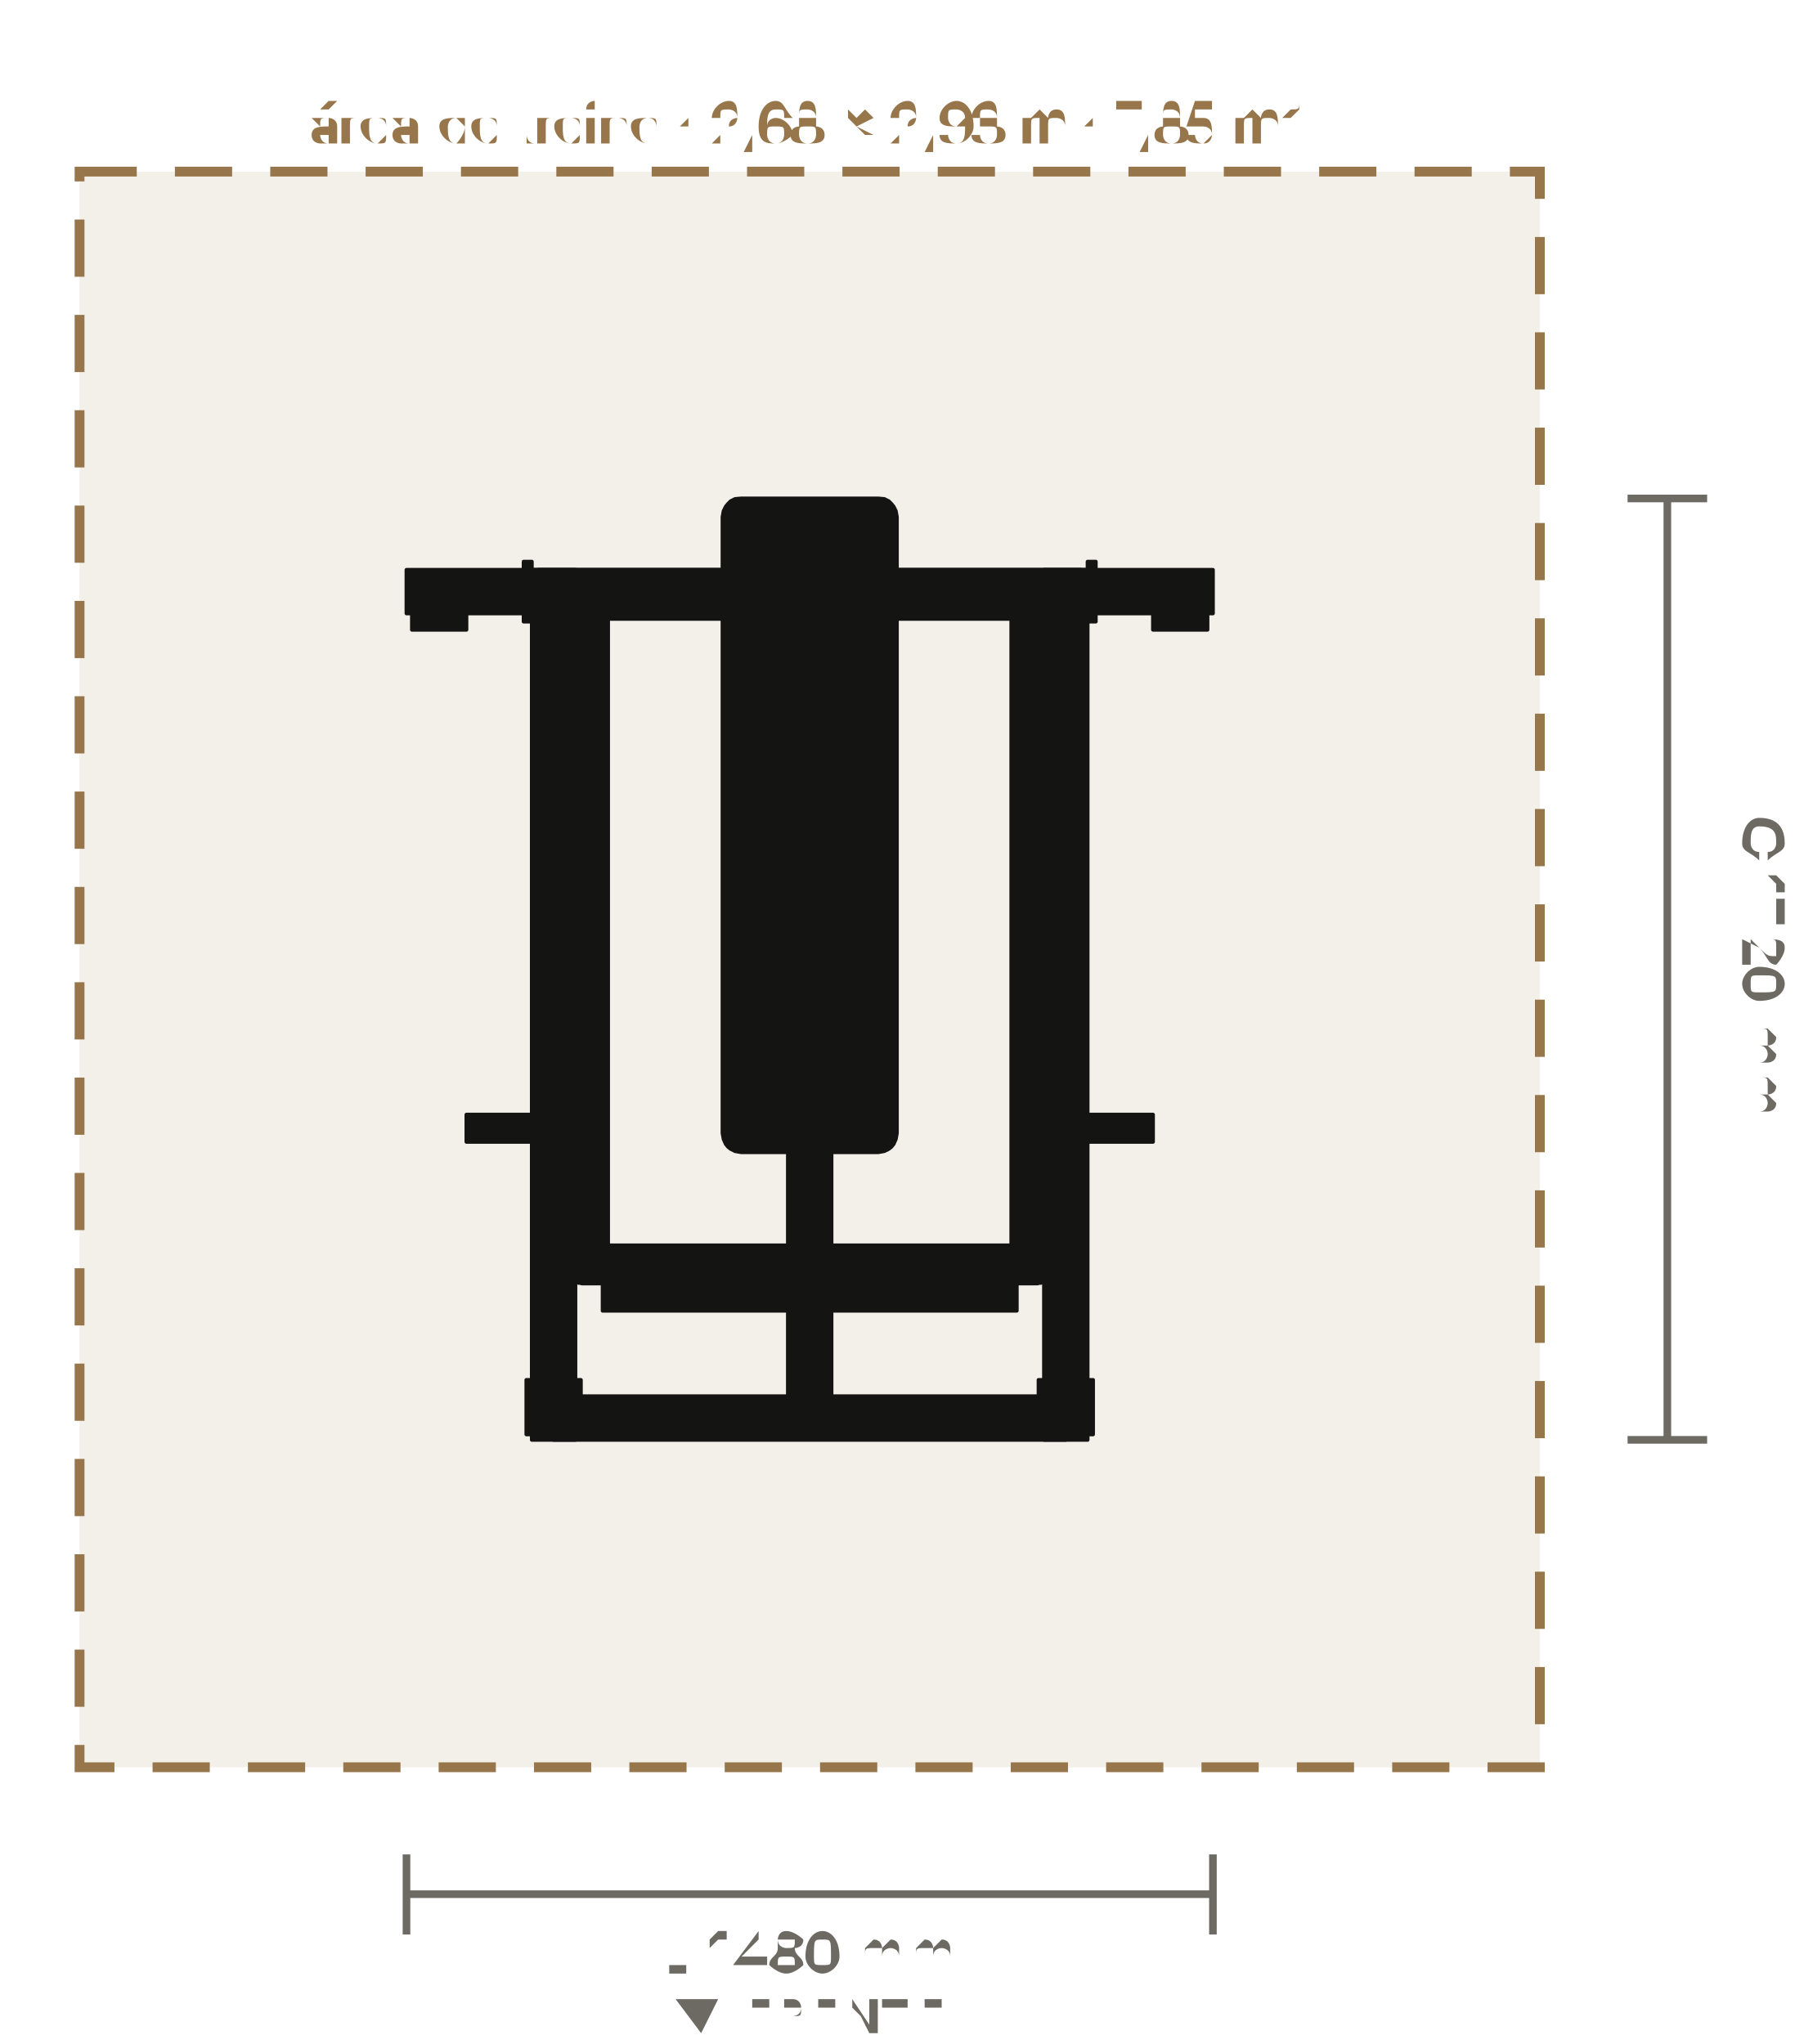
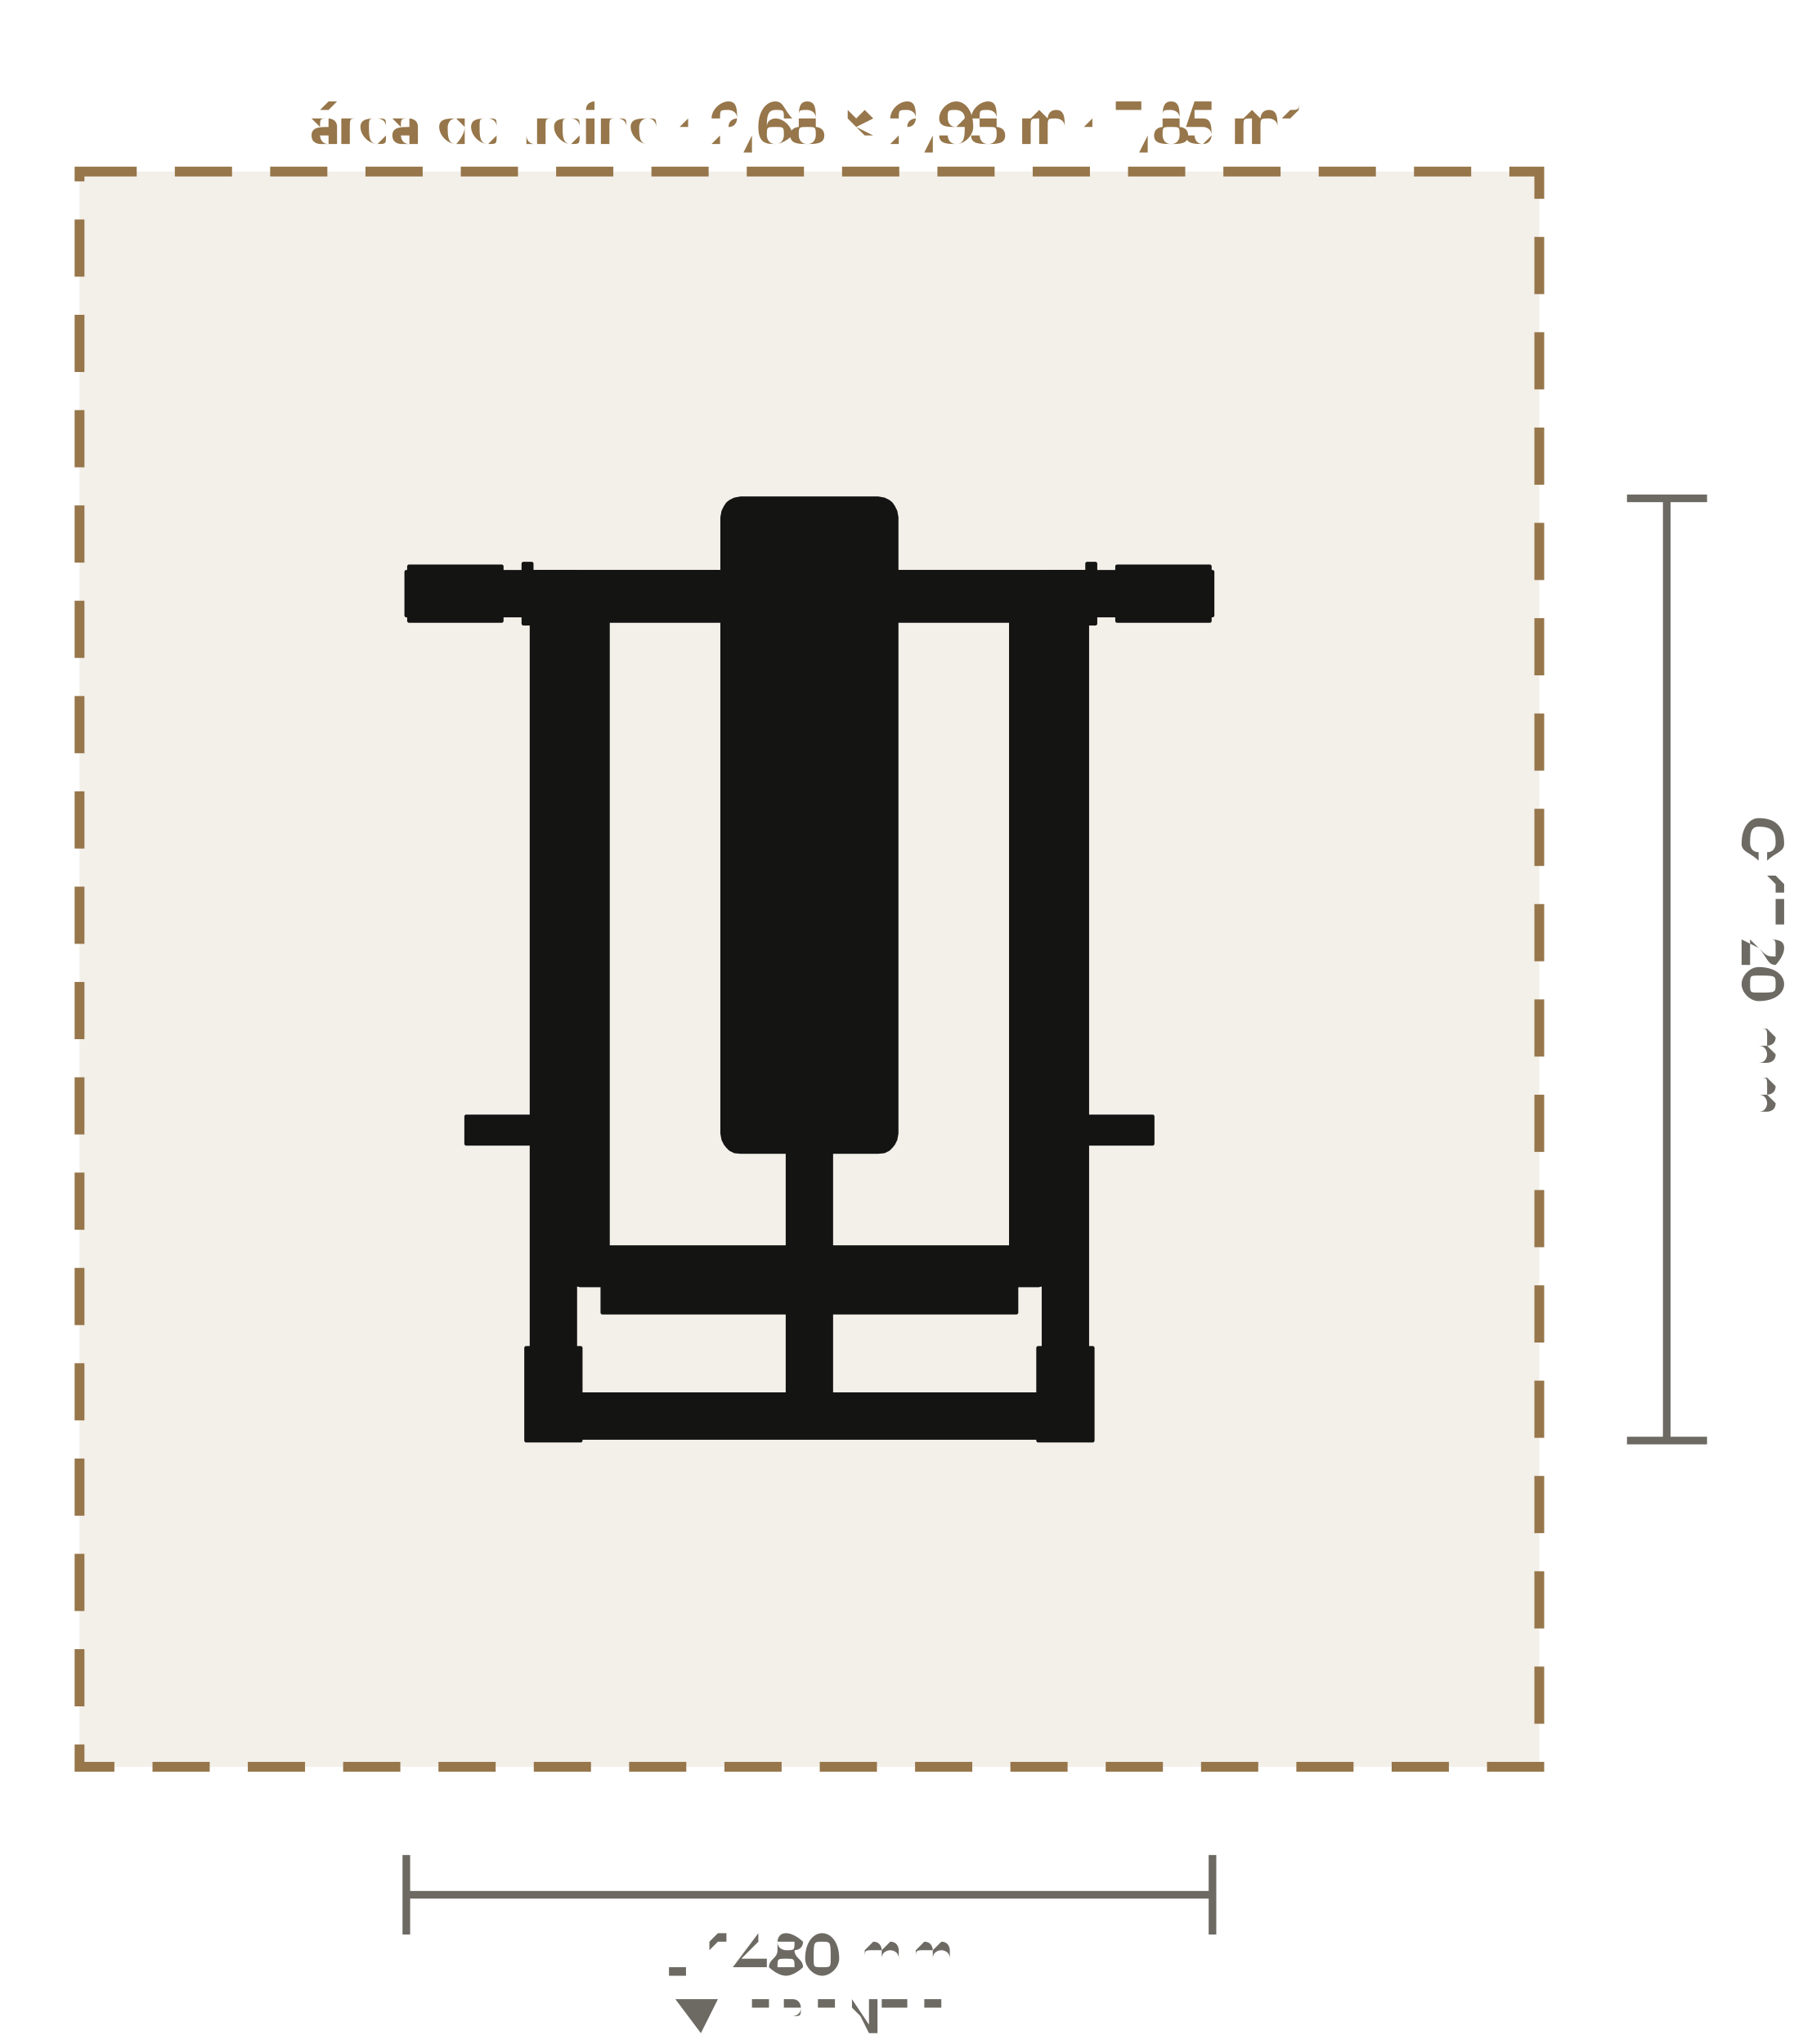
- <svg xmlns="http://www.w3.org/2000/svg" viewBox="-1.486 -1.779 3.293 3.752" role="img" aria-label="Planta do Elevação Pélvica (LD-A027): 1480 × 1729 mm, com 60 cm de área de treino em volta" data-equipment="LD-A027" data-unit="m">
-   <rect class="eq-zone" x="-1.34" y="-1.464" width="2.68" height="2.929" style="fill:#96764a;fill-opacity:.12;stroke:#96764a;stroke-width:0.018;stroke-dasharray:0.105 0.07" />
+ <svg xmlns="http://www.w3.org/2000/svg" viewBox="-1.486 -1.78 3.293 3.753" role="img" aria-label="Planta do Elevação Pélvica (LD-A027): 1480 × 1729 mm, com 60 cm de área de treino em volta" data-equipment="LD-A027" data-unit="m">
+   <rect class="eq-zone" x="-1.34" y="-1.465" width="2.68" height="2.929" style="fill:#96764a;fill-opacity:.12;stroke:#96764a;stroke-width:0.018;stroke-dasharray:0.105 0.07" />
  <text class="eq-zone-label" x="0" y="-1.517" style="font-family:Barlow,Inter,Arial,sans-serif;font-size:0.1px;fill:#96764a;text-anchor:middle">área de treino · 2,68 × 2,93 m · 7,85 m²</text>
  <g class="eq-parts">
-     <polygon class="eq-part" points="-0.51,-0.733 -0.43,-0.733 -0.43,0.864 -0.51,0.864" style="fill:#141413;stroke:#141413;stroke-width:0.007;stroke-linejoin:round" />
-     <polygon class="eq-part" points="-0.73,-0.723 -0.63,-0.723 -0.63,-0.623 -0.73,-0.623" style="fill:#141413;stroke:#141413;stroke-width:0.007;stroke-linejoin:round" />
-     <polygon class="eq-part" points="-0.52,0.754 -0.42,0.754 -0.42,0.854 -0.52,0.854" style="fill:#141413;stroke:#141413;stroke-width:0.007;stroke-linejoin:round" />
-     <polygon class="eq-part" points="0.43,-0.733 0.51,-0.733 0.51,0.864 0.43,0.864" style="fill:#141413;stroke:#141413;stroke-width:0.007;stroke-linejoin:round" />
-     <polygon class="eq-part" points="0.63,-0.723 0.73,-0.723 0.73,-0.623 0.63,-0.623" style="fill:#141413;stroke:#141413;stroke-width:0.007;stroke-linejoin:round" />
-     <polygon class="eq-part" points="0.42,0.754 0.52,0.754 0.52,0.854 0.42,0.854" style="fill:#141413;stroke:#141413;stroke-width:0.007;stroke-linejoin:round" />
-     <polygon class="eq-part" points="-0.74,-0.733 0.74,-0.733 0.74,-0.653 -0.74,-0.653" style="fill:#141413;stroke:#141413;stroke-width:0.007;stroke-linejoin:round" />
-     <polygon class="eq-part" points="-0.47,0.784 0.47,0.784 0.47,0.864 -0.47,0.864" style="fill:#141413;stroke:#141413;stroke-width:0.007;stroke-linejoin:round" />
-     <polygon class="eq-part" points="-0.04,-0.693 0.04,-0.693 0.04,0.824 -0.04,0.824" style="fill:#141413;stroke:#141413;stroke-width:0.007;stroke-linejoin:round" />
-     <polygon class="eq-part" points="-0.16,-0.83 -0.158,-0.841 -0.154,-0.849 -0.15,-0.854 -0.145,-0.859 -0.137,-0.863 -0.126,-0.864 0.126,-0.864 0.137,-0.863 0.145,-0.859 0.15,-0.854 0.154,-0.849 0.158,-0.841 0.16,-0.83 0.16,0.301 0.158,0.312 0.154,0.321 0.15,0.326 0.145,0.33 0.137,0.334 0.126,0.336 -0.126,0.336 -0.137,0.334 -0.145,0.33 -0.15,0.326 -0.154,0.321 -0.158,0.312 -0.16,0.301" style="fill:#141413;stroke:#141413;stroke-width:0.007;stroke-linejoin:round" />
-     <polygon class="eq-part" points="-0.03,-0.814 0.03,-0.814 0.03,0.286 -0.03,0.286" style="fill:#141413;stroke:#141413;stroke-width:0.007;stroke-linejoin:round" />
-     <polygon class="eq-part" points="-0.035,0.113 -0.035,0.11 -0.033,0.107 -0.032,0.104 -0.029,0.102 -0.026,0.101 -0.023,0.101 0.023,0.101 0.026,0.101 0.029,0.102 0.032,0.104 0.033,0.107 0.035,0.11 0.035,0.113 0.035,0.159 0.035,0.162 0.033,0.165 0.032,0.167 0.029,0.169 0.026,0.17 0.023,0.171 -0.023,0.171 -0.026,0.17 -0.029,0.169 -0.032,0.167 -0.033,0.165 -0.035,0.162 -0.035,0.159" style="fill:#141413;stroke:#141413;stroke-width:0.007;stroke-linejoin:round" />
-     <polygon class="eq-part" points="-0.035,-0.687 -0.035,-0.69 -0.033,-0.693 -0.032,-0.696 -0.029,-0.698 -0.026,-0.699 -0.023,-0.699 0.023,-0.699 0.026,-0.699 0.029,-0.698 0.032,-0.696 0.033,-0.693 0.035,-0.69 0.035,-0.687 0.035,-0.641 0.035,-0.638 0.033,-0.635 0.032,-0.633 0.029,-0.631 0.026,-0.63 0.023,-0.629 -0.023,-0.629 -0.026,-0.63 -0.029,-0.631 -0.032,-0.633 -0.033,-0.635 -0.035,-0.638 -0.035,-0.641" style="fill:#141413;stroke:#141413;stroke-width:0.007;stroke-linejoin:round" />
-     <polygon class="eq-part" points="-0.04,-0.723 0.04,-0.723 0.04,-0.643 -0.04,-0.643" style="fill:#141413;stroke:#141413;stroke-width:0.007;stroke-linejoin:round" />
-     <polygon class="eq-part" points="0.37,-0.689 0.37,-0.69 0.372,-0.691 0.373,-0.692 0.376,-0.692 0.379,-0.693 0.382,-0.693 0.418,-0.693 0.421,-0.693 0.424,-0.692 0.426,-0.692 0.428,-0.691 0.43,-0.69 0.43,-0.689 0.43,0.573 0.43,0.574 0.428,0.575 0.426,0.575 0.424,0.576 0.421,0.576 0.418,0.577 0.382,0.577 0.379,0.576 0.376,0.576 0.373,0.575 0.372,0.575 0.37,0.574 0.37,0.573" style="fill:#141413;stroke:#141413;stroke-width:0.007;stroke-linejoin:round" />
-     <polygon class="eq-part" points="0.43,0.237 0.445,0.237 0.445,0.347 0.43,0.347" style="fill:#141413;stroke:#141413;stroke-width:0.007;stroke-linejoin:round" />
-     <polygon class="eq-part" points="0.445,0.267 0.63,0.267 0.63,0.317 0.445,0.317" style="fill:#141413;stroke:#141413;stroke-width:0.007;stroke-linejoin:round" />
-     <polygon class="eq-part" points="-0.43,-0.689 -0.43,-0.69 -0.428,-0.691 -0.426,-0.692 -0.424,-0.692 -0.421,-0.693 -0.418,-0.693 -0.382,-0.693 -0.379,-0.693 -0.376,-0.692 -0.373,-0.692 -0.372,-0.691 -0.37,-0.69 -0.37,-0.689 -0.37,0.573 -0.37,0.574 -0.372,0.575 -0.373,0.575 -0.376,0.576 -0.379,0.576 -0.382,0.577 -0.418,0.577 -0.421,0.576 -0.424,0.576 -0.426,0.575 -0.428,0.575 -0.43,0.574 -0.43,0.573" style="fill:#141413;stroke:#141413;stroke-width:0.007;stroke-linejoin:round" />
-     <polygon class="eq-part" points="-0.445,0.237 -0.43,0.237 -0.43,0.347 -0.445,0.347" style="fill:#141413;stroke:#141413;stroke-width:0.007;stroke-linejoin:round" />
-     <polygon class="eq-part" points="-0.63,0.267 -0.445,0.267 -0.445,0.317 -0.63,0.317" style="fill:#141413;stroke:#141413;stroke-width:0.007;stroke-linejoin:round" />
-     <polygon class="eq-part" points="-0.4,-0.706 0.4,-0.706 0.4,-0.66 -0.4,-0.66" style="fill:#141413;stroke:#141413;stroke-width:0.007;stroke-linejoin:round" />
-     <polygon class="eq-part" points="-0.38,0.507 0.38,0.507 0.38,0.627 -0.38,0.627" style="fill:#141413;stroke:#141413;stroke-width:0.007;stroke-linejoin:round" />
-     <polygon class="eq-part" points="0.435,-0.711 0.435,-0.714 0.437,-0.717 0.439,-0.72 0.441,-0.721 0.444,-0.723 0.447,-0.723 0.503,-0.723 0.506,-0.723 0.509,-0.721 0.511,-0.72 0.513,-0.717 0.515,-0.714 0.515,-0.711 0.515,-0.655 0.515,-0.652 0.513,-0.649 0.511,-0.647 0.509,-0.645 0.506,-0.643 0.503,-0.643 0.447,-0.643 0.444,-0.643 0.441,-0.645 0.439,-0.647 0.437,-0.649 0.435,-0.652 0.435,-0.655" style="fill:#141413;stroke:#141413;stroke-width:0.007;stroke-linejoin:round" />
-     <polygon class="eq-part" points="-0.515,-0.711 -0.515,-0.714 -0.513,-0.717 -0.511,-0.72 -0.509,-0.721 -0.506,-0.723 -0.503,-0.723 -0.447,-0.723 -0.444,-0.723 -0.441,-0.721 -0.439,-0.72 -0.437,-0.717 -0.435,-0.714 -0.435,-0.711 -0.435,-0.655 -0.435,-0.652 -0.437,-0.649 -0.439,-0.647 -0.441,-0.645 -0.444,-0.643 -0.447,-0.643 -0.503,-0.643 -0.506,-0.643 -0.509,-0.645 -0.511,-0.647 -0.513,-0.649 -0.515,-0.652 -0.515,-0.655" style="fill:#141413;stroke:#141413;stroke-width:0.007;stroke-linejoin:round" />
-     <polygon class="eq-part" points="-0.475,-0.723 0.475,-0.723 0.475,-0.643 -0.475,-0.643" style="fill:#141413;stroke:#141413;stroke-width:0.007;stroke-linejoin:round" />
-     <polygon class="eq-part" points="-0.51,-0.721 -0.508,-0.727 -0.504,-0.731 -0.498,-0.733 0.498,-0.733 0.504,-0.731 0.508,-0.727 0.51,-0.721 0.51,-0.665 0.508,-0.659 0.504,-0.655 0.498,-0.653 -0.498,-0.653 -0.504,-0.655 -0.508,-0.659 -0.51,-0.665" style="fill:#141413;stroke:#141413;stroke-width:0.007;stroke-linejoin:round" />
-     <polygon class="eq-part" points="0.445,-0.704 0.445,-0.706 0.447,-0.709 0.449,-0.711 0.451,-0.712 0.454,-0.713 0.457,-0.714 0.483,-0.714 0.486,-0.713 0.489,-0.712 0.491,-0.711 0.493,-0.709 0.495,-0.706 0.495,-0.704 0.495,-0.282 0.495,-0.28 0.493,-0.278 0.491,-0.275 0.489,-0.274 0.486,-0.273 0.483,-0.273 0.457,-0.273 0.454,-0.273 0.451,-0.274 0.449,-0.275 0.447,-0.278 0.445,-0.28 0.445,-0.282" style="fill:#141413;stroke:#141413;stroke-width:0.007;stroke-linejoin:round" />
-     <polygon class="eq-part" points="0.51,-0.748 0.525,-0.748 0.525,-0.638 0.51,-0.638" style="fill:#141413;stroke:#141413;stroke-width:0.007;stroke-linejoin:round" />
-     <polygon class="eq-part" points="0.525,-0.718 0.69,-0.718 0.69,-0.668 0.525,-0.668" style="fill:#141413;stroke:#141413;stroke-width:0.007;stroke-linejoin:round" />
-     <polygon class="eq-part" points="-0.495,-0.704 -0.495,-0.706 -0.493,-0.709 -0.491,-0.711 -0.489,-0.712 -0.486,-0.713 -0.483,-0.714 -0.457,-0.714 -0.454,-0.713 -0.451,-0.712 -0.449,-0.711 -0.447,-0.709 -0.445,-0.706 -0.445,-0.704 -0.445,-0.282 -0.445,-0.28 -0.447,-0.278 -0.449,-0.275 -0.451,-0.274 -0.454,-0.273 -0.457,-0.273 -0.483,-0.273 -0.486,-0.273 -0.489,-0.274 -0.491,-0.275 -0.493,-0.278 -0.495,-0.28 -0.495,-0.282" style="fill:#141413;stroke:#141413;stroke-width:0.007;stroke-linejoin:round" />
-     <polygon class="eq-part" points="-0.525,-0.748 -0.51,-0.748 -0.51,-0.638 -0.525,-0.638" style="fill:#141413;stroke:#141413;stroke-width:0.007;stroke-linejoin:round" />
-     <polygon class="eq-part" points="-0.69,-0.718 -0.525,-0.718 -0.525,-0.668 -0.69,-0.668" style="fill:#141413;stroke:#141413;stroke-width:0.007;stroke-linejoin:round" />
+     <polygon class="eq-part" points="-0.51,-0.73 -0.43,-0.73 -0.43,0.86 -0.51,0.86" style="fill:#141413;stroke:#141413;stroke-width:0.007;stroke-linejoin:round" />
+     <polygon class="eq-part" points="-0.735,-0.74 -0.565,-0.74 -0.565,-0.64 -0.735,-0.64" style="fill:#141413;stroke:#141413;stroke-width:0.007;stroke-linejoin:round" />
+     <polygon class="eq-part" points="-0.52,0.695 -0.42,0.695 -0.42,0.865 -0.52,0.865" style="fill:#141413;stroke:#141413;stroke-width:0.007;stroke-linejoin:round" />
+     <polygon class="eq-part" points="0.43,-0.73 0.51,-0.73 0.51,0.86 0.43,0.86" style="fill:#141413;stroke:#141413;stroke-width:0.007;stroke-linejoin:round" />
+     <polygon class="eq-part" points="0.565,-0.74 0.735,-0.74 0.735,-0.64 0.565,-0.64" style="fill:#141413;stroke:#141413;stroke-width:0.007;stroke-linejoin:round" />
+     <polygon class="eq-part" points="0.42,0.695 0.52,0.695 0.52,0.865 0.42,0.865" style="fill:#141413;stroke:#141413;stroke-width:0.007;stroke-linejoin:round" />
+     <polygon class="eq-part" points="-0.74,-0.73 0.74,-0.73 0.74,-0.65 -0.74,-0.65" style="fill:#141413;stroke:#141413;stroke-width:0.007;stroke-linejoin:round" />
+     <polygon class="eq-part" points="-0.47,0.78 0.47,0.78 0.47,0.86 -0.47,0.86" style="fill:#141413;stroke:#141413;stroke-width:0.007;stroke-linejoin:round" />
+     <polygon class="eq-part" points="-0.04,-0.69 0.04,-0.69 0.04,0.82 -0.04,0.82" style="fill:#141413;stroke:#141413;stroke-width:0.007;stroke-linejoin:round" />
+     <polygon class="eq-part" points="-0.16,-0.83 -0.158,-0.841 -0.154,-0.849 -0.15,-0.855 -0.145,-0.859 -0.137,-0.863 -0.126,-0.865 0.126,-0.865 0.137,-0.863 0.145,-0.859 0.15,-0.855 0.154,-0.849 0.158,-0.841 0.16,-0.83 0.16,0.301 0.158,0.312 0.154,0.32 0.15,0.325 0.145,0.33 0.137,0.334 0.126,0.335 -0.126,0.335 -0.137,0.334 -0.145,0.33 -0.15,0.325 -0.154,0.32 -0.158,0.312 -0.16,0.301" style="fill:#141413;stroke:#141413;stroke-width:0.007;stroke-linejoin:round" />
+     <polygon class="eq-part" points="-0.03,-0.815 0.03,-0.815 0.03,0.285 -0.03,0.285" style="fill:#141413;stroke:#141413;stroke-width:0.007;stroke-linejoin:round" />
+     <polygon class="eq-part" points="-0.035,0.112 -0.035,0.109 -0.033,0.106 -0.032,0.104 -0.029,0.102 -0.026,0.101 -0.023,0.1 0.023,0.1 0.026,0.101 0.029,0.102 0.032,0.104 0.033,0.106 0.035,0.109 0.035,0.112 0.035,0.158 0.035,0.162 0.033,0.164 0.032,0.167 0.029,0.169 0.026,0.17 0.023,0.17 -0.023,0.17 -0.026,0.17 -0.029,0.169 -0.032,0.167 -0.033,0.164 -0.035,0.162 -0.035,0.158" style="fill:#141413;stroke:#141413;stroke-width:0.007;stroke-linejoin:round" />
+     <polygon class="eq-part" points="-0.035,-0.688 -0.035,-0.691 -0.033,-0.694 -0.032,-0.696 -0.029,-0.698 -0.026,-0.699 -0.023,-0.7 0.023,-0.7 0.026,-0.699 0.029,-0.698 0.032,-0.696 0.033,-0.694 0.035,-0.691 0.035,-0.688 0.035,-0.642 0.035,-0.638 0.033,-0.636 0.032,-0.633 0.029,-0.631 0.026,-0.63 0.023,-0.63 -0.023,-0.63 -0.026,-0.63 -0.029,-0.631 -0.032,-0.633 -0.033,-0.636 -0.035,-0.638 -0.035,-0.642" style="fill:#141413;stroke:#141413;stroke-width:0.007;stroke-linejoin:round" />
+     <polygon class="eq-part" points="-0.04,-0.72 0.04,-0.72 0.04,-0.64 -0.04,-0.64" style="fill:#141413;stroke:#141413;stroke-width:0.007;stroke-linejoin:round" />
+     <polygon class="eq-part" points="0.37,-0.686 0.37,-0.687 0.372,-0.688 0.373,-0.688 0.376,-0.689 0.379,-0.689 0.382,-0.689 0.418,-0.689 0.421,-0.689 0.424,-0.689 0.426,-0.688 0.428,-0.688 0.43,-0.687 0.43,-0.686 0.43,0.576 0.43,0.577 0.428,0.578 0.426,0.579 0.424,0.579 0.421,0.58 0.418,0.58 0.382,0.58 0.379,0.58 0.376,0.579 0.373,0.579 0.372,0.578 0.37,0.577 0.37,0.576" style="fill:#141413;stroke:#141413;stroke-width:0.007;stroke-linejoin:round" />
+     <polygon class="eq-part" points="0.43,0.24 0.445,0.24 0.445,0.35 0.43,0.35" style="fill:#141413;stroke:#141413;stroke-width:0.007;stroke-linejoin:round" />
+     <polygon class="eq-part" points="0.445,0.27 0.63,0.27 0.63,0.32 0.445,0.32" style="fill:#141413;stroke:#141413;stroke-width:0.007;stroke-linejoin:round" />
+     <polygon class="eq-part" points="-0.43,-0.686 -0.43,-0.687 -0.428,-0.688 -0.426,-0.688 -0.424,-0.689 -0.421,-0.689 -0.418,-0.689 -0.382,-0.689 -0.379,-0.689 -0.376,-0.689 -0.373,-0.688 -0.372,-0.688 -0.37,-0.687 -0.37,-0.686 -0.37,0.576 -0.37,0.577 -0.372,0.578 -0.373,0.579 -0.376,0.579 -0.379,0.58 -0.382,0.58 -0.418,0.58 -0.421,0.58 -0.424,0.579 -0.426,0.579 -0.428,0.578 -0.43,0.577 -0.43,0.576" style="fill:#141413;stroke:#141413;stroke-width:0.007;stroke-linejoin:round" />
+     <polygon class="eq-part" points="-0.445,0.24 -0.43,0.24 -0.43,0.35 -0.445,0.35" style="fill:#141413;stroke:#141413;stroke-width:0.007;stroke-linejoin:round" />
+     <polygon class="eq-part" points="-0.63,0.27 -0.445,0.27 -0.445,0.32 -0.63,0.32" style="fill:#141413;stroke:#141413;stroke-width:0.007;stroke-linejoin:round" />
+     <polygon class="eq-part" points="-0.4,-0.702 0.4,-0.702 0.4,-0.657 -0.4,-0.657" style="fill:#141413;stroke:#141413;stroke-width:0.007;stroke-linejoin:round" />
+     <polygon class="eq-part" points="-0.38,0.51 0.38,0.51 0.38,0.63 -0.38,0.63" style="fill:#141413;stroke:#141413;stroke-width:0.007;stroke-linejoin:round" />
+     <polygon class="eq-part" points="0.435,-0.708 0.435,-0.711 0.437,-0.714 0.439,-0.716 0.441,-0.718 0.444,-0.719 0.447,-0.72 0.503,-0.72 0.506,-0.719 0.509,-0.718 0.511,-0.716 0.513,-0.714 0.515,-0.711 0.515,-0.708 0.515,-0.652 0.515,-0.649 0.513,-0.646 0.511,-0.643 0.509,-0.641 0.506,-0.64 0.503,-0.64 0.447,-0.64 0.444,-0.64 0.441,-0.641 0.439,-0.643 0.437,-0.646 0.435,-0.649 0.435,-0.652" style="fill:#141413;stroke:#141413;stroke-width:0.007;stroke-linejoin:round" />
+     <polygon class="eq-part" points="-0.515,-0.708 -0.515,-0.711 -0.513,-0.714 -0.511,-0.716 -0.509,-0.718 -0.506,-0.719 -0.503,-0.72 -0.447,-0.72 -0.444,-0.719 -0.441,-0.718 -0.439,-0.716 -0.437,-0.714 -0.435,-0.711 -0.435,-0.708 -0.435,-0.652 -0.435,-0.649 -0.437,-0.646 -0.439,-0.643 -0.441,-0.641 -0.444,-0.64 -0.447,-0.64 -0.503,-0.64 -0.506,-0.64 -0.509,-0.641 -0.511,-0.643 -0.513,-0.646 -0.515,-0.649 -0.515,-0.652" style="fill:#141413;stroke:#141413;stroke-width:0.007;stroke-linejoin:round" />
+     <polygon class="eq-part" points="-0.475,-0.72 0.475,-0.72 0.475,-0.64 -0.475,-0.64" style="fill:#141413;stroke:#141413;stroke-width:0.007;stroke-linejoin:round" />
+     <polygon class="eq-part" points="-0.51,-0.718 -0.508,-0.724 -0.504,-0.728 -0.498,-0.73 0.498,-0.73 0.504,-0.728 0.508,-0.724 0.51,-0.718 0.51,-0.662 0.508,-0.656 0.504,-0.651 0.498,-0.65 -0.498,-0.65 -0.504,-0.651 -0.508,-0.656 -0.51,-0.662" style="fill:#141413;stroke:#141413;stroke-width:0.007;stroke-linejoin:round" />
+     <polygon class="eq-part" points="0.445,-0.701 0.445,-0.703 0.447,-0.705 0.449,-0.708 0.451,-0.709 0.454,-0.71 0.457,-0.71 0.483,-0.71 0.486,-0.71 0.489,-0.709 0.491,-0.708 0.493,-0.705 0.495,-0.703 0.495,-0.701 0.495,-0.279 0.495,-0.277 0.493,-0.274 0.491,-0.272 0.489,-0.271 0.486,-0.27 0.483,-0.269 0.457,-0.269 0.454,-0.27 0.451,-0.271 0.449,-0.272 0.447,-0.274 0.445,-0.277 0.445,-0.279" style="fill:#141413;stroke:#141413;stroke-width:0.007;stroke-linejoin:round" />
+     <polygon class="eq-part" points="0.51,-0.745 0.525,-0.745 0.525,-0.635 0.51,-0.635" style="fill:#141413;stroke:#141413;stroke-width:0.007;stroke-linejoin:round" />
+     <polygon class="eq-part" points="0.525,-0.715 0.69,-0.715 0.69,-0.665 0.525,-0.665" style="fill:#141413;stroke:#141413;stroke-width:0.007;stroke-linejoin:round" />
+     <polygon class="eq-part" points="-0.495,-0.701 -0.495,-0.703 -0.493,-0.705 -0.491,-0.708 -0.489,-0.709 -0.486,-0.71 -0.483,-0.71 -0.457,-0.71 -0.454,-0.71 -0.451,-0.709 -0.449,-0.708 -0.447,-0.705 -0.445,-0.703 -0.445,-0.701 -0.445,-0.279 -0.445,-0.277 -0.447,-0.274 -0.449,-0.272 -0.451,-0.271 -0.454,-0.27 -0.457,-0.269 -0.483,-0.269 -0.486,-0.27 -0.489,-0.271 -0.491,-0.272 -0.493,-0.274 -0.495,-0.277 -0.495,-0.279" style="fill:#141413;stroke:#141413;stroke-width:0.007;stroke-linejoin:round" />
+     <polygon class="eq-part" points="-0.525,-0.745 -0.51,-0.745 -0.51,-0.635 -0.525,-0.635" style="fill:#141413;stroke:#141413;stroke-width:0.007;stroke-linejoin:round" />
+     <polygon class="eq-part" points="-0.69,-0.715 -0.525,-0.715 -0.525,-0.665 -0.69,-0.665" style="fill:#141413;stroke:#141413;stroke-width:0.007;stroke-linejoin:round" />
  </g>
-   <line class="eq-dim" x1="-0.74" y1="1.698" x2="0.74" y2="1.698" style="stroke:#6d6a63;stroke-width:0.014" />
-   <line class="eq-dim" x1="-0.74" y1="1.625" x2="-0.74" y2="1.772" style="stroke:#6d6a63;stroke-width:0.014" />
-   <line class="eq-dim" x1="0.74" y1="1.625" x2="0.74" y2="1.772" style="stroke:#6d6a63;stroke-width:0.014" />
-   <text class="eq-text" x="0" y="1.846" style="font-family:Barlow,Inter,Arial,sans-serif;font-size:0.105px;fill:#6d6a63;text-anchor:middle">L 1480 mm</text>
-   <line class="eq-dim" x1="1.574" y1="-0.864" x2="1.574" y2="0.864" style="stroke:#6d6a63;stroke-width:0.014" />
-   <line class="eq-dim" x1="1.501" y1="-0.864" x2="1.647" y2="-0.864" style="stroke:#6d6a63;stroke-width:0.014" />
-   <line class="eq-dim" x1="1.501" y1="0.864" x2="1.647" y2="0.864" style="stroke:#6d6a63;stroke-width:0.014" />
-   <text class="eq-text" x="1.711" y="0" transform="rotate(90 1.7113 0)" style="font-family:Barlow,Inter,Arial,sans-serif;font-size:0.105px;fill:#6d6a63;text-anchor:middle">C 1720 mm</text>
+   <line class="eq-dim" x1="-0.74" y1="1.699" x2="0.74" y2="1.699" style="stroke:#6d6a63;stroke-width:0.014" />
+   <line class="eq-dim" x1="-0.74" y1="1.626" x2="-0.74" y2="1.772" style="stroke:#6d6a63;stroke-width:0.014" />
+   <line class="eq-dim" x1="0.74" y1="1.626" x2="0.74" y2="1.772" style="stroke:#6d6a63;stroke-width:0.014" />
+   <text class="eq-text" x="0" y="1.847" style="font-family:Barlow,Inter,Arial,sans-serif;font-size:0.105px;fill:#6d6a63;text-anchor:middle">L 1480 mm</text>
+   <line class="eq-dim" x1="1.574" y1="-0.865" x2="1.574" y2="0.865" style="stroke:#6d6a63;stroke-width:0.014" />
+   <line class="eq-dim" x1="1.501" y1="-0.865" x2="1.648" y2="-0.865" style="stroke:#6d6a63;stroke-width:0.014" />
+   <line class="eq-dim" x1="1.501" y1="0.865" x2="1.648" y2="0.865" style="stroke:#6d6a63;stroke-width:0.014" />
+   <text class="eq-text" x="1.711" y="0" transform="rotate(90 1.7114 0)" style="font-family:Barlow,Inter,Arial,sans-serif;font-size:0.105px;fill:#6d6a63;text-anchor:middle">C 1720 mm</text>
  <text class="eq-text" x="0" y="1.952" style="font-family:Barlow,Inter,Arial,sans-serif;font-size:0.105px;fill:#6d6a63;text-anchor:middle;font-size:0.084px;letter-spacing:.1em">▼ FRENTE</text>
</svg>
